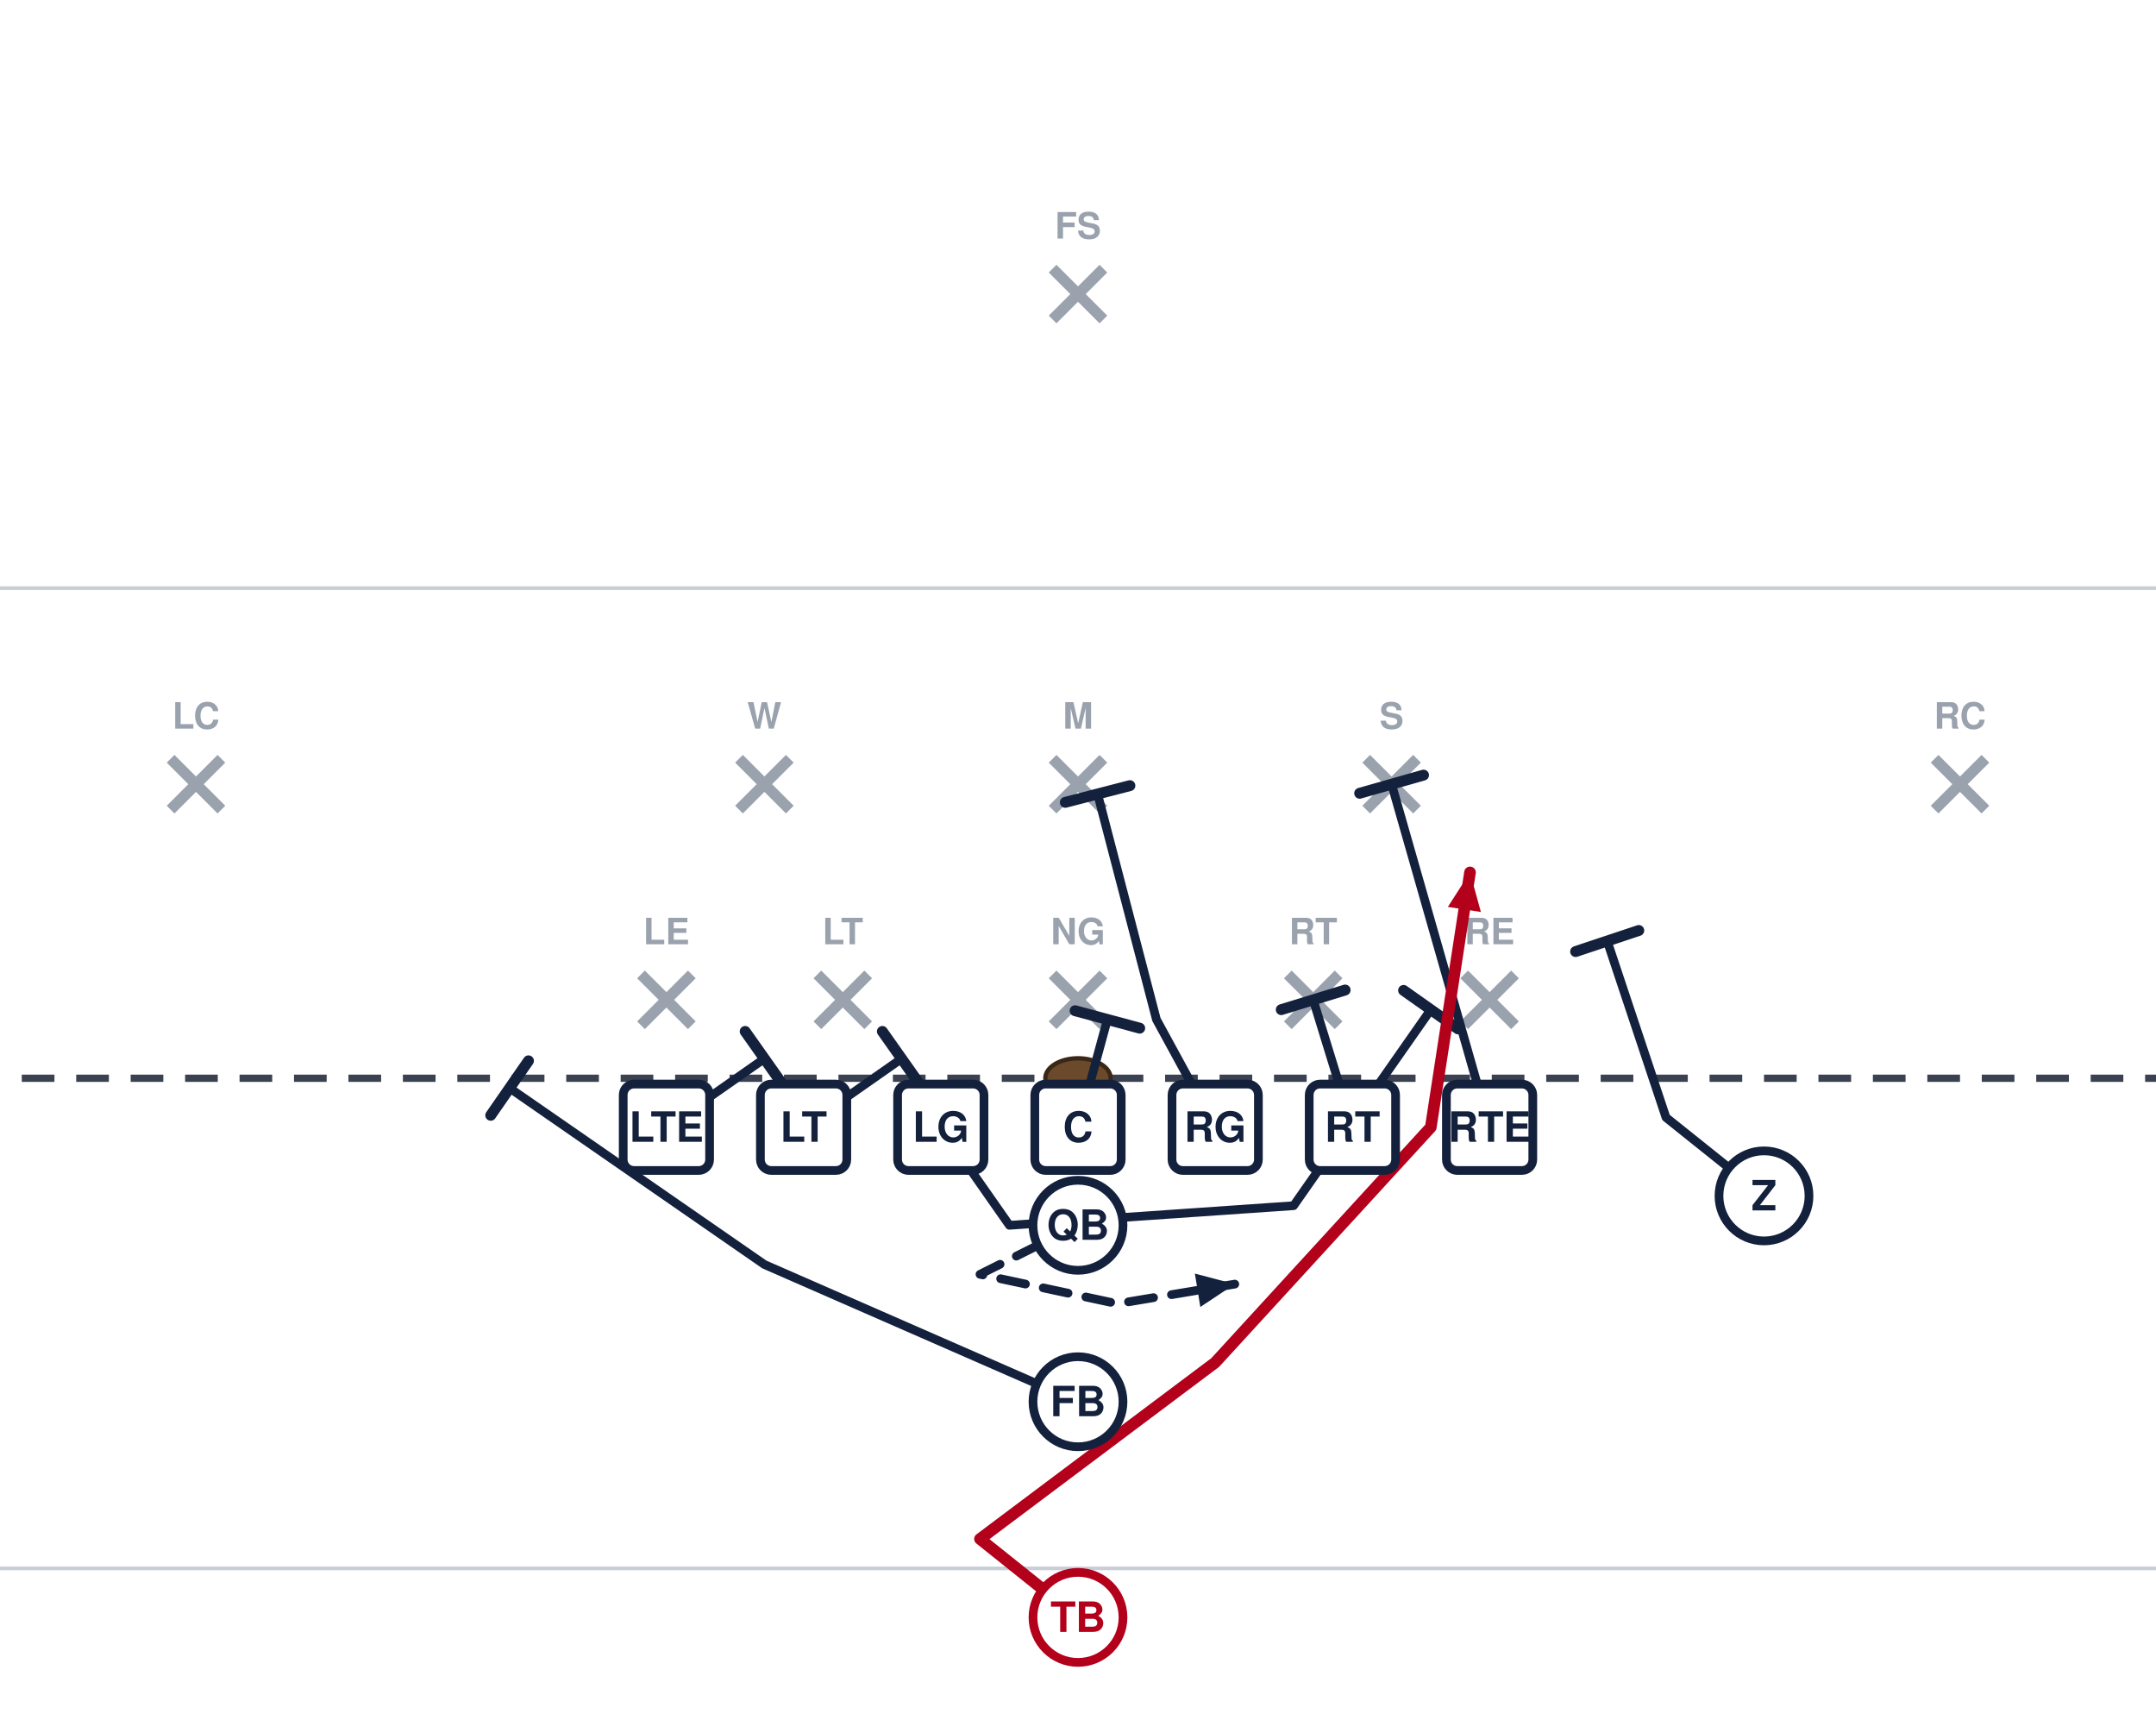
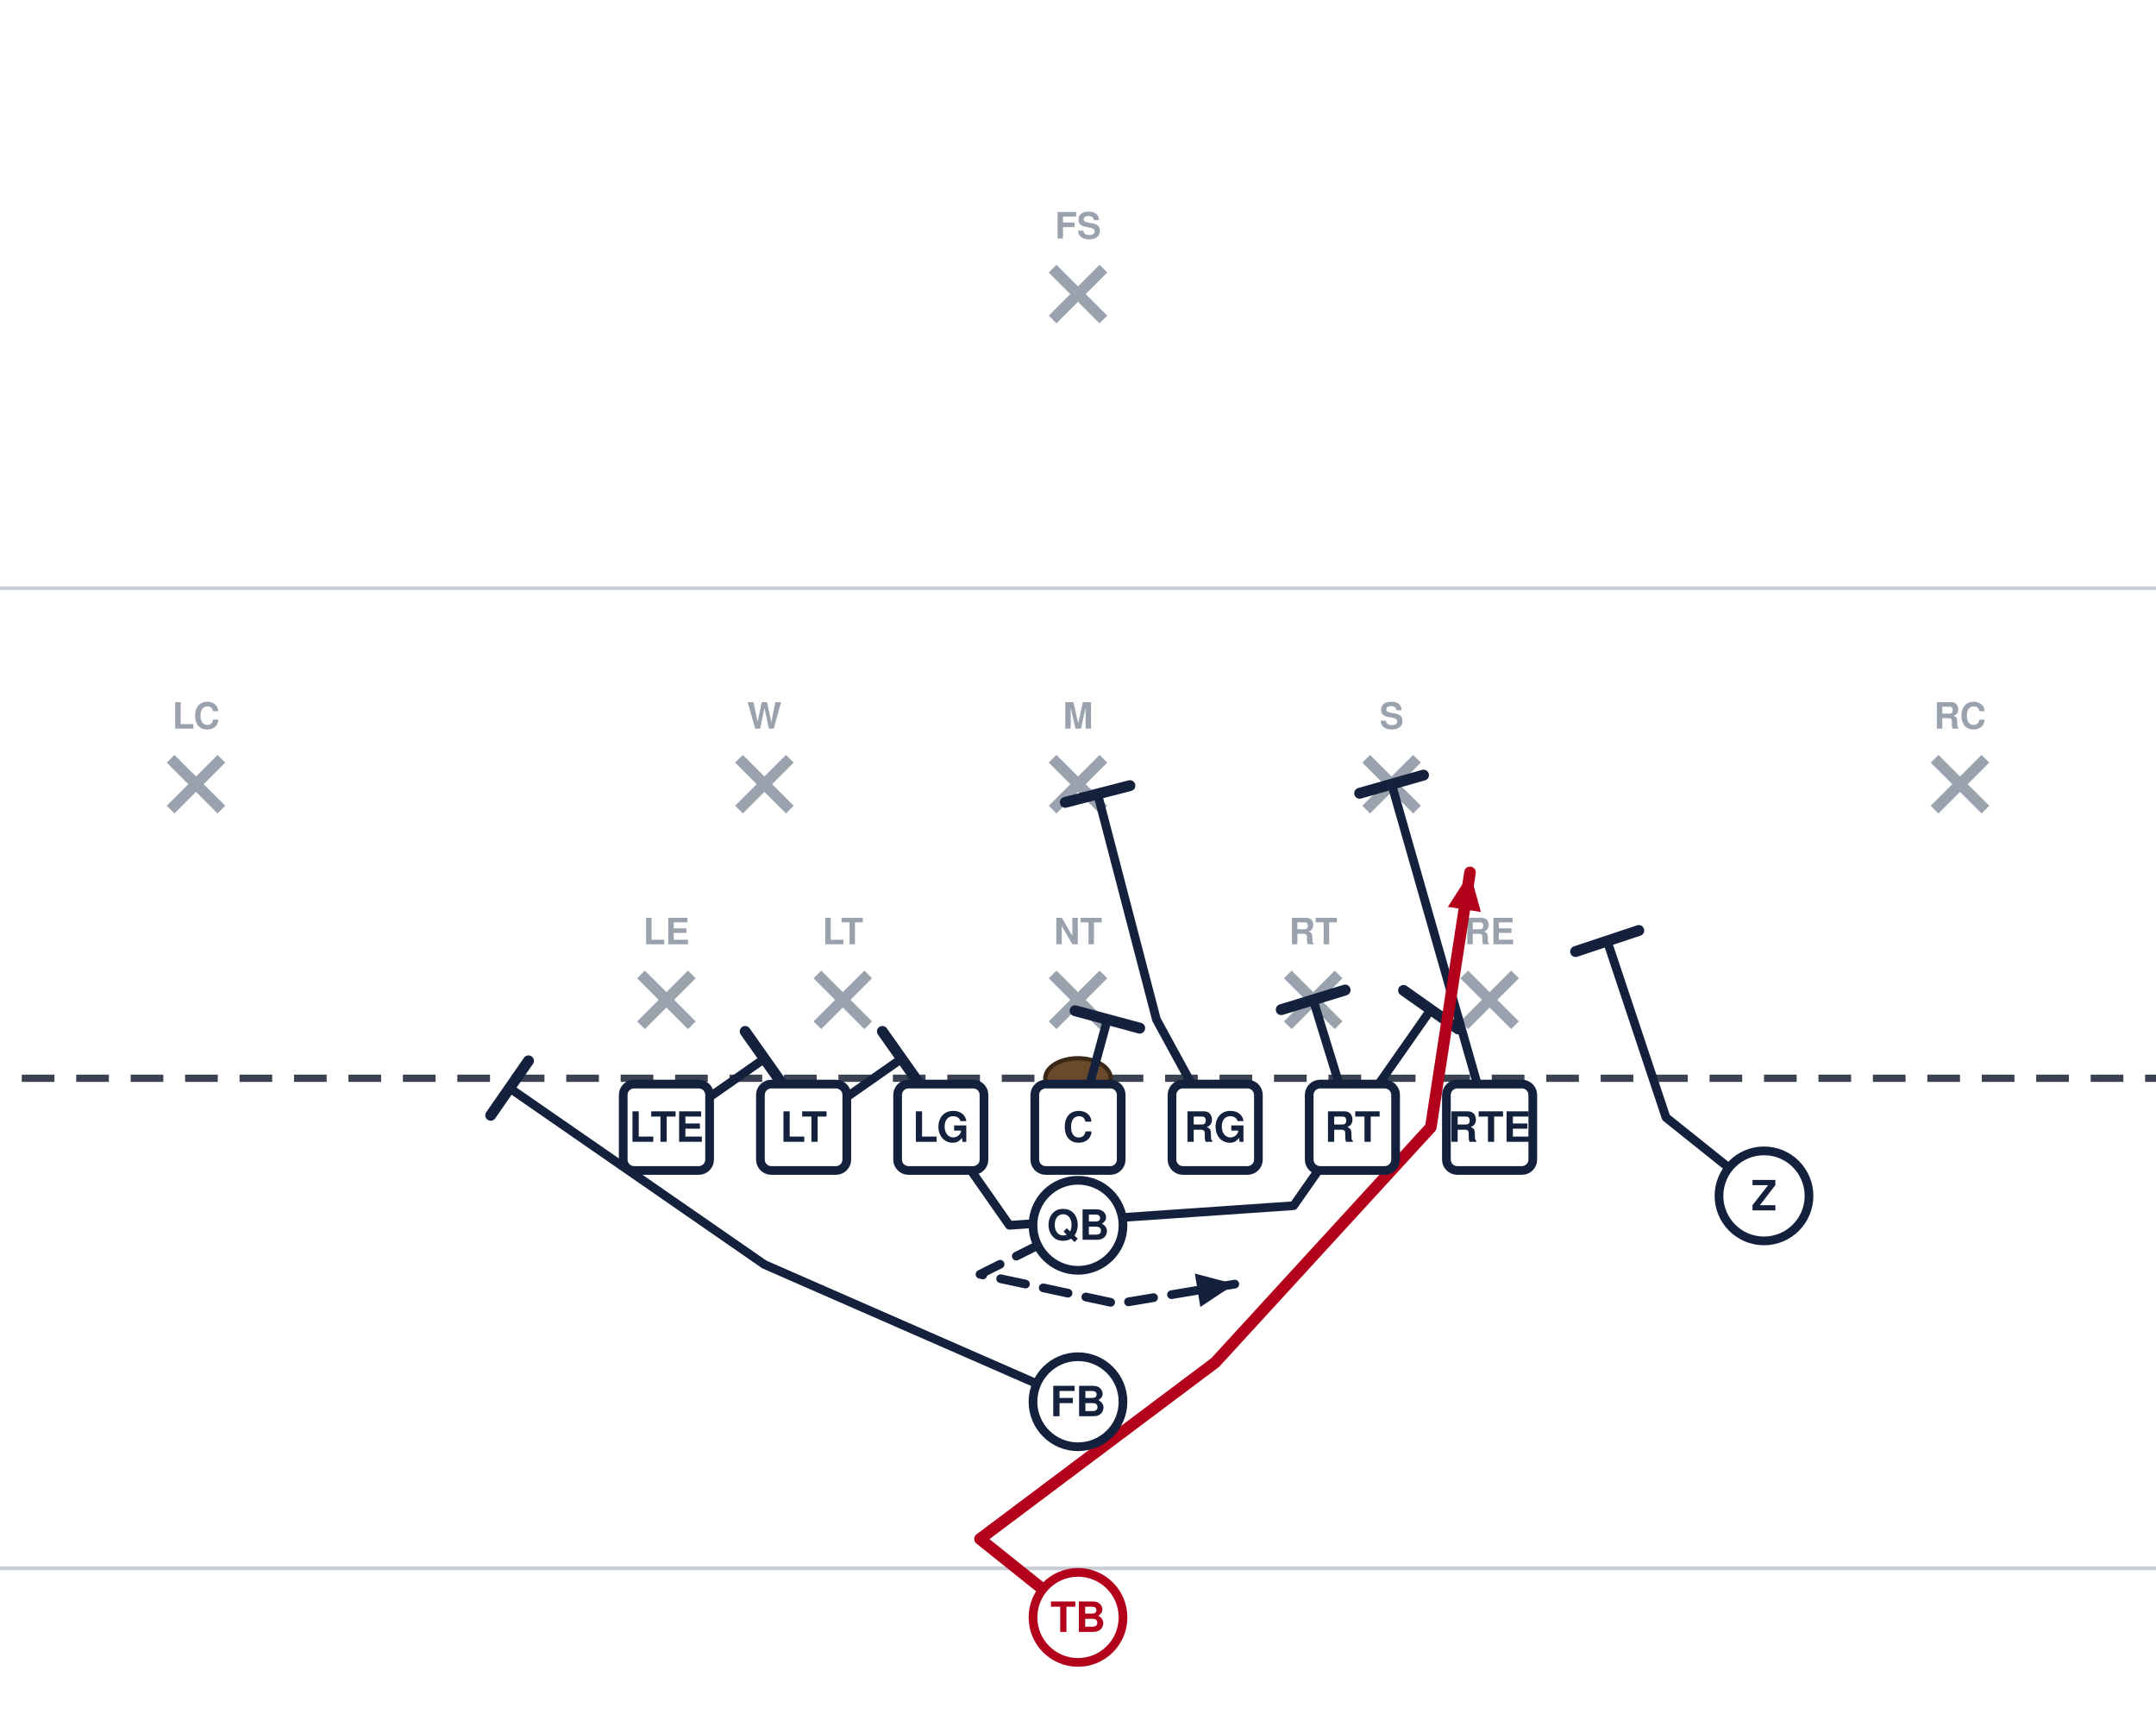
<svg xmlns="http://www.w3.org/2000/svg" width="594" height="472" viewBox="54 27 594 472" font-family="Segoe UI, Helvetica, Arial, sans-serif" role="img">
  <rect x="0" y="0" width="702" height="513" fill="#ffffff" />
  <line x1="0" y1="459.0" x2="702" y2="459.0" stroke="#c8cdd6" stroke-width="1" />
  <line x1="0" y1="189.0" x2="702" y2="189.0" stroke="#c8cdd6" stroke-width="1" />
  <line x1="0" y1="324.0" x2="702" y2="324.0" stroke="#3a4150" stroke-width="2" stroke-dasharray="9 6" />
  <ellipse cx="351.0" cy="324.0" rx="9" ry="5.5" fill="#6b4a2b" stroke="#3a2716" stroke-width="1.2" />
  <line x1="230.6" y1="295.4" x2="244.6" y2="309.4" stroke="#9aa2ae" stroke-width="3" />
  <line x1="244.6" y1="295.4" x2="230.6" y2="309.4" stroke="#9aa2ae" stroke-width="3" />
  <text x="237.6" y="287.1" text-anchor="middle" font-size="10" fill="#9aa2ae" font-weight="600">LE</text>
  <line x1="279.2" y1="295.4" x2="293.2" y2="309.4" stroke="#9aa2ae" stroke-width="3" />
  <line x1="293.2" y1="295.4" x2="279.2" y2="309.4" stroke="#9aa2ae" stroke-width="3" />
  <text x="286.2" y="287.1" text-anchor="middle" font-size="10" fill="#9aa2ae" font-weight="600">LT</text>
  <line x1="344.0" y1="295.4" x2="358.0" y2="309.4" stroke="#9aa2ae" stroke-width="3" />
  <line x1="358.0" y1="295.4" x2="344.0" y2="309.4" stroke="#9aa2ae" stroke-width="3" />
-   <text x="351.0" y="287.1" text-anchor="middle" font-size="10" fill="#9aa2ae" font-weight="600">NG</text>
+   <text x="351.0" y="287.1" text-anchor="middle" font-size="10" fill="#9aa2ae" font-weight="600">NT</text>
  <line x1="408.8" y1="295.4" x2="422.8" y2="309.4" stroke="#9aa2ae" stroke-width="3" />
  <line x1="422.8" y1="295.4" x2="408.8" y2="309.4" stroke="#9aa2ae" stroke-width="3" />
  <text x="415.8" y="287.1" text-anchor="middle" font-size="10" fill="#9aa2ae" font-weight="600">RT</text>
  <line x1="457.4" y1="295.4" x2="471.4" y2="309.4" stroke="#9aa2ae" stroke-width="3" />
  <line x1="471.4" y1="295.4" x2="457.4" y2="309.4" stroke="#9aa2ae" stroke-width="3" />
  <text x="464.4" y="287.1" text-anchor="middle" font-size="10" fill="#9aa2ae" font-weight="600">RE</text>
  <line x1="257.6" y1="236.0" x2="271.6" y2="250.0" stroke="#9aa2ae" stroke-width="3" />
  <line x1="271.6" y1="236.0" x2="257.6" y2="250.0" stroke="#9aa2ae" stroke-width="3" />
  <text x="264.6" y="227.7" text-anchor="middle" font-size="10" fill="#9aa2ae" font-weight="600">W</text>
  <line x1="344.0" y1="236.0" x2="358.0" y2="250.0" stroke="#9aa2ae" stroke-width="3" />
  <line x1="358.0" y1="236.0" x2="344.0" y2="250.0" stroke="#9aa2ae" stroke-width="3" />
  <text x="351.0" y="227.7" text-anchor="middle" font-size="10" fill="#9aa2ae" font-weight="600">M</text>
  <line x1="430.4" y1="236.0" x2="444.4" y2="250.0" stroke="#9aa2ae" stroke-width="3" />
  <line x1="444.4" y1="236.0" x2="430.4" y2="250.0" stroke="#9aa2ae" stroke-width="3" />
  <text x="437.4" y="227.7" text-anchor="middle" font-size="10" fill="#9aa2ae" font-weight="600">S</text>
  <line x1="101.0" y1="236.0" x2="115.0" y2="250.0" stroke="#9aa2ae" stroke-width="3" />
  <line x1="115.0" y1="236.0" x2="101.0" y2="250.0" stroke="#9aa2ae" stroke-width="3" />
  <text x="108.0" y="227.7" text-anchor="middle" font-size="10" fill="#9aa2ae" font-weight="600">LC</text>
  <line x1="587.0" y1="236.0" x2="601.0" y2="250.0" stroke="#9aa2ae" stroke-width="3" />
  <line x1="601.0" y1="236.0" x2="587.0" y2="250.0" stroke="#9aa2ae" stroke-width="3" />
  <text x="594.0" y="227.7" text-anchor="middle" font-size="10" fill="#9aa2ae" font-weight="600">RC</text>
  <line x1="344.0" y1="101.0" x2="358.0" y2="115.0" stroke="#9aa2ae" stroke-width="3" />
  <line x1="358.0" y1="101.0" x2="344.0" y2="115.0" stroke="#9aa2ae" stroke-width="3" />
  <text x="351.0" y="92.7" text-anchor="middle" font-size="10" fill="#9aa2ae" font-weight="600">FS</text>
  <path d="M237.6,337.5 L264.6,318.6" fill="none" stroke="#14213d" stroke-width="2.4" stroke-linecap="round" stroke-linejoin="round" />
  <line x1="259.3" y1="311.1" x2="269.9" y2="326.1" stroke="#14213d" stroke-width="3.0" stroke-linecap="round" />
  <path d="M275.4,337.5 L302.4,318.6" fill="none" stroke="#14213d" stroke-width="2.4" stroke-linecap="round" stroke-linejoin="round" />
  <line x1="297.1" y1="311.1" x2="307.7" y2="326.1" stroke="#14213d" stroke-width="3.0" stroke-linecap="round" />
  <path d="M313.2,337.5 L332.1,364.5 L410.4,359.1 L448.2,305.1" fill="none" stroke="#14213d" stroke-width="2.4" stroke-linecap="round" stroke-linejoin="round" />
  <line x1="440.7" y1="299.8" x2="455.7" y2="310.4" stroke="#14213d" stroke-width="3.0" stroke-linecap="round" />
  <path d="M351.0,337.5 L359.1,307.8" fill="none" stroke="#14213d" stroke-width="2.4" stroke-linecap="round" stroke-linejoin="round" />
  <line x1="350.2" y1="305.4" x2="368.0" y2="310.2" stroke="#14213d" stroke-width="3.0" stroke-linecap="round" />
  <path d="M388.8,337.5 L372.6,307.8 L356.4,245.7" fill="none" stroke="#14213d" stroke-width="2.4" stroke-linecap="round" stroke-linejoin="round" />
  <line x1="347.5" y1="248.0" x2="365.3" y2="243.4" stroke="#14213d" stroke-width="3.0" stroke-linecap="round" />
  <path d="M426.6,337.5 L415.8,302.4" fill="none" stroke="#14213d" stroke-width="2.4" stroke-linecap="round" stroke-linejoin="round" />
  <line x1="407.0" y1="305.1" x2="424.6" y2="299.7" stroke="#14213d" stroke-width="3.0" stroke-linecap="round" />
  <path d="M464.4,337.5 L437.4,243.0" fill="none" stroke="#14213d" stroke-width="2.4" stroke-linecap="round" stroke-linejoin="round" />
  <line x1="428.6" y1="245.5" x2="446.2" y2="240.5" stroke="#14213d" stroke-width="3.0" stroke-linecap="round" />
  <path d="M540.0,356.4 L513.0,334.8 L496.8,286.2" fill="none" stroke="#14213d" stroke-width="2.4" stroke-linecap="round" stroke-linejoin="round" />
  <line x1="488.1" y1="289.1" x2="505.5" y2="283.3" stroke="#14213d" stroke-width="3.0" stroke-linecap="round" />
  <path d="M351.0,364.5 L324.0,378.0 L361.8,386.1 L394.2,380.7" fill="none" stroke="#14213d" stroke-width="2.4" stroke-linecap="round" stroke-linejoin="round" stroke-dasharray="7 5" />
  <polygon points="394.2,380.7 384.7,387.0 383.2,377.8" fill="#14213d" />
  <path d="M351.0,413.1 L264.6,375.3 L194.4,326.7" fill="none" stroke="#14213d" stroke-width="2.4" stroke-linecap="round" stroke-linejoin="round" />
  <line x1="189.2" y1="334.2" x2="199.6" y2="319.2" stroke="#14213d" stroke-width="3.0" stroke-linecap="round" />
  <path d="M351.0,472.5 L324.0,450.9 L388.8,402.3 L448.2,337.5 L459.0,267.3" fill="none" stroke="#b3001b" stroke-width="3.2" stroke-linecap="round" stroke-linejoin="round" />
  <polygon points="459.0,267.3 462.0,278.2 452.9,276.8" fill="#b3001b" />
  <rect x="225.7" y="325.6" width="23.8" height="23.8" rx="3" fill="#ffffff" stroke="#14213d" stroke-width="2.4" />
  <text x="237.6" y="341.5" text-anchor="middle" font-size="11.5" font-weight="700" fill="#14213d">LTE</text>
  <rect x="263.5" y="325.6" width="23.8" height="23.8" rx="3" fill="#ffffff" stroke="#14213d" stroke-width="2.4" />
  <text x="275.4" y="341.5" text-anchor="middle" font-size="11.5" font-weight="700" fill="#14213d">LT</text>
  <rect x="301.3" y="325.6" width="23.8" height="23.8" rx="3" fill="#ffffff" stroke="#14213d" stroke-width="2.4" />
  <text x="313.2" y="341.5" text-anchor="middle" font-size="11.5" font-weight="700" fill="#14213d">LG</text>
  <rect x="339.1" y="325.6" width="23.8" height="23.8" rx="3" fill="#ffffff" stroke="#14213d" stroke-width="2.4" />
  <text x="351.0" y="341.5" text-anchor="middle" font-size="11.5" font-weight="700" fill="#14213d">C</text>
  <rect x="376.9" y="325.6" width="23.8" height="23.8" rx="3" fill="#ffffff" stroke="#14213d" stroke-width="2.4" />
  <text x="388.8" y="341.5" text-anchor="middle" font-size="11.5" font-weight="700" fill="#14213d">RG</text>
  <rect x="414.7" y="325.6" width="23.8" height="23.8" rx="3" fill="#ffffff" stroke="#14213d" stroke-width="2.4" />
  <text x="426.6" y="341.5" text-anchor="middle" font-size="11.5" font-weight="700" fill="#14213d">RT</text>
  <rect x="452.5" y="325.6" width="23.8" height="23.8" rx="3" fill="#ffffff" stroke="#14213d" stroke-width="2.4" />
  <text x="464.4" y="341.5" text-anchor="middle" font-size="11.5" font-weight="700" fill="#14213d">RTE</text>
  <circle cx="540.0" cy="356.4" r="12.4" fill="#ffffff" stroke="#14213d" stroke-width="2.4" />
  <text x="540.0" y="360.4" text-anchor="middle" font-size="11.5" font-weight="700" fill="#14213d">Z</text>
  <circle cx="351.0" cy="364.5" r="12.4" fill="#ffffff" stroke="#14213d" stroke-width="2.4" />
  <text x="351.0" y="368.5" text-anchor="middle" font-size="11.5" font-weight="700" fill="#14213d">QB</text>
  <circle cx="351.0" cy="413.1" r="12.4" fill="#ffffff" stroke="#14213d" stroke-width="2.4" />
  <text x="351.0" y="417.1" text-anchor="middle" font-size="11.5" font-weight="700" fill="#14213d">FB</text>
  <circle cx="351.0" cy="472.5" r="12.4" fill="#ffffff" stroke="#b3001b" stroke-width="2.4" />
  <text x="351.0" y="476.5" text-anchor="middle" font-size="11.5" font-weight="700" fill="#b3001b">TB</text>
</svg>
